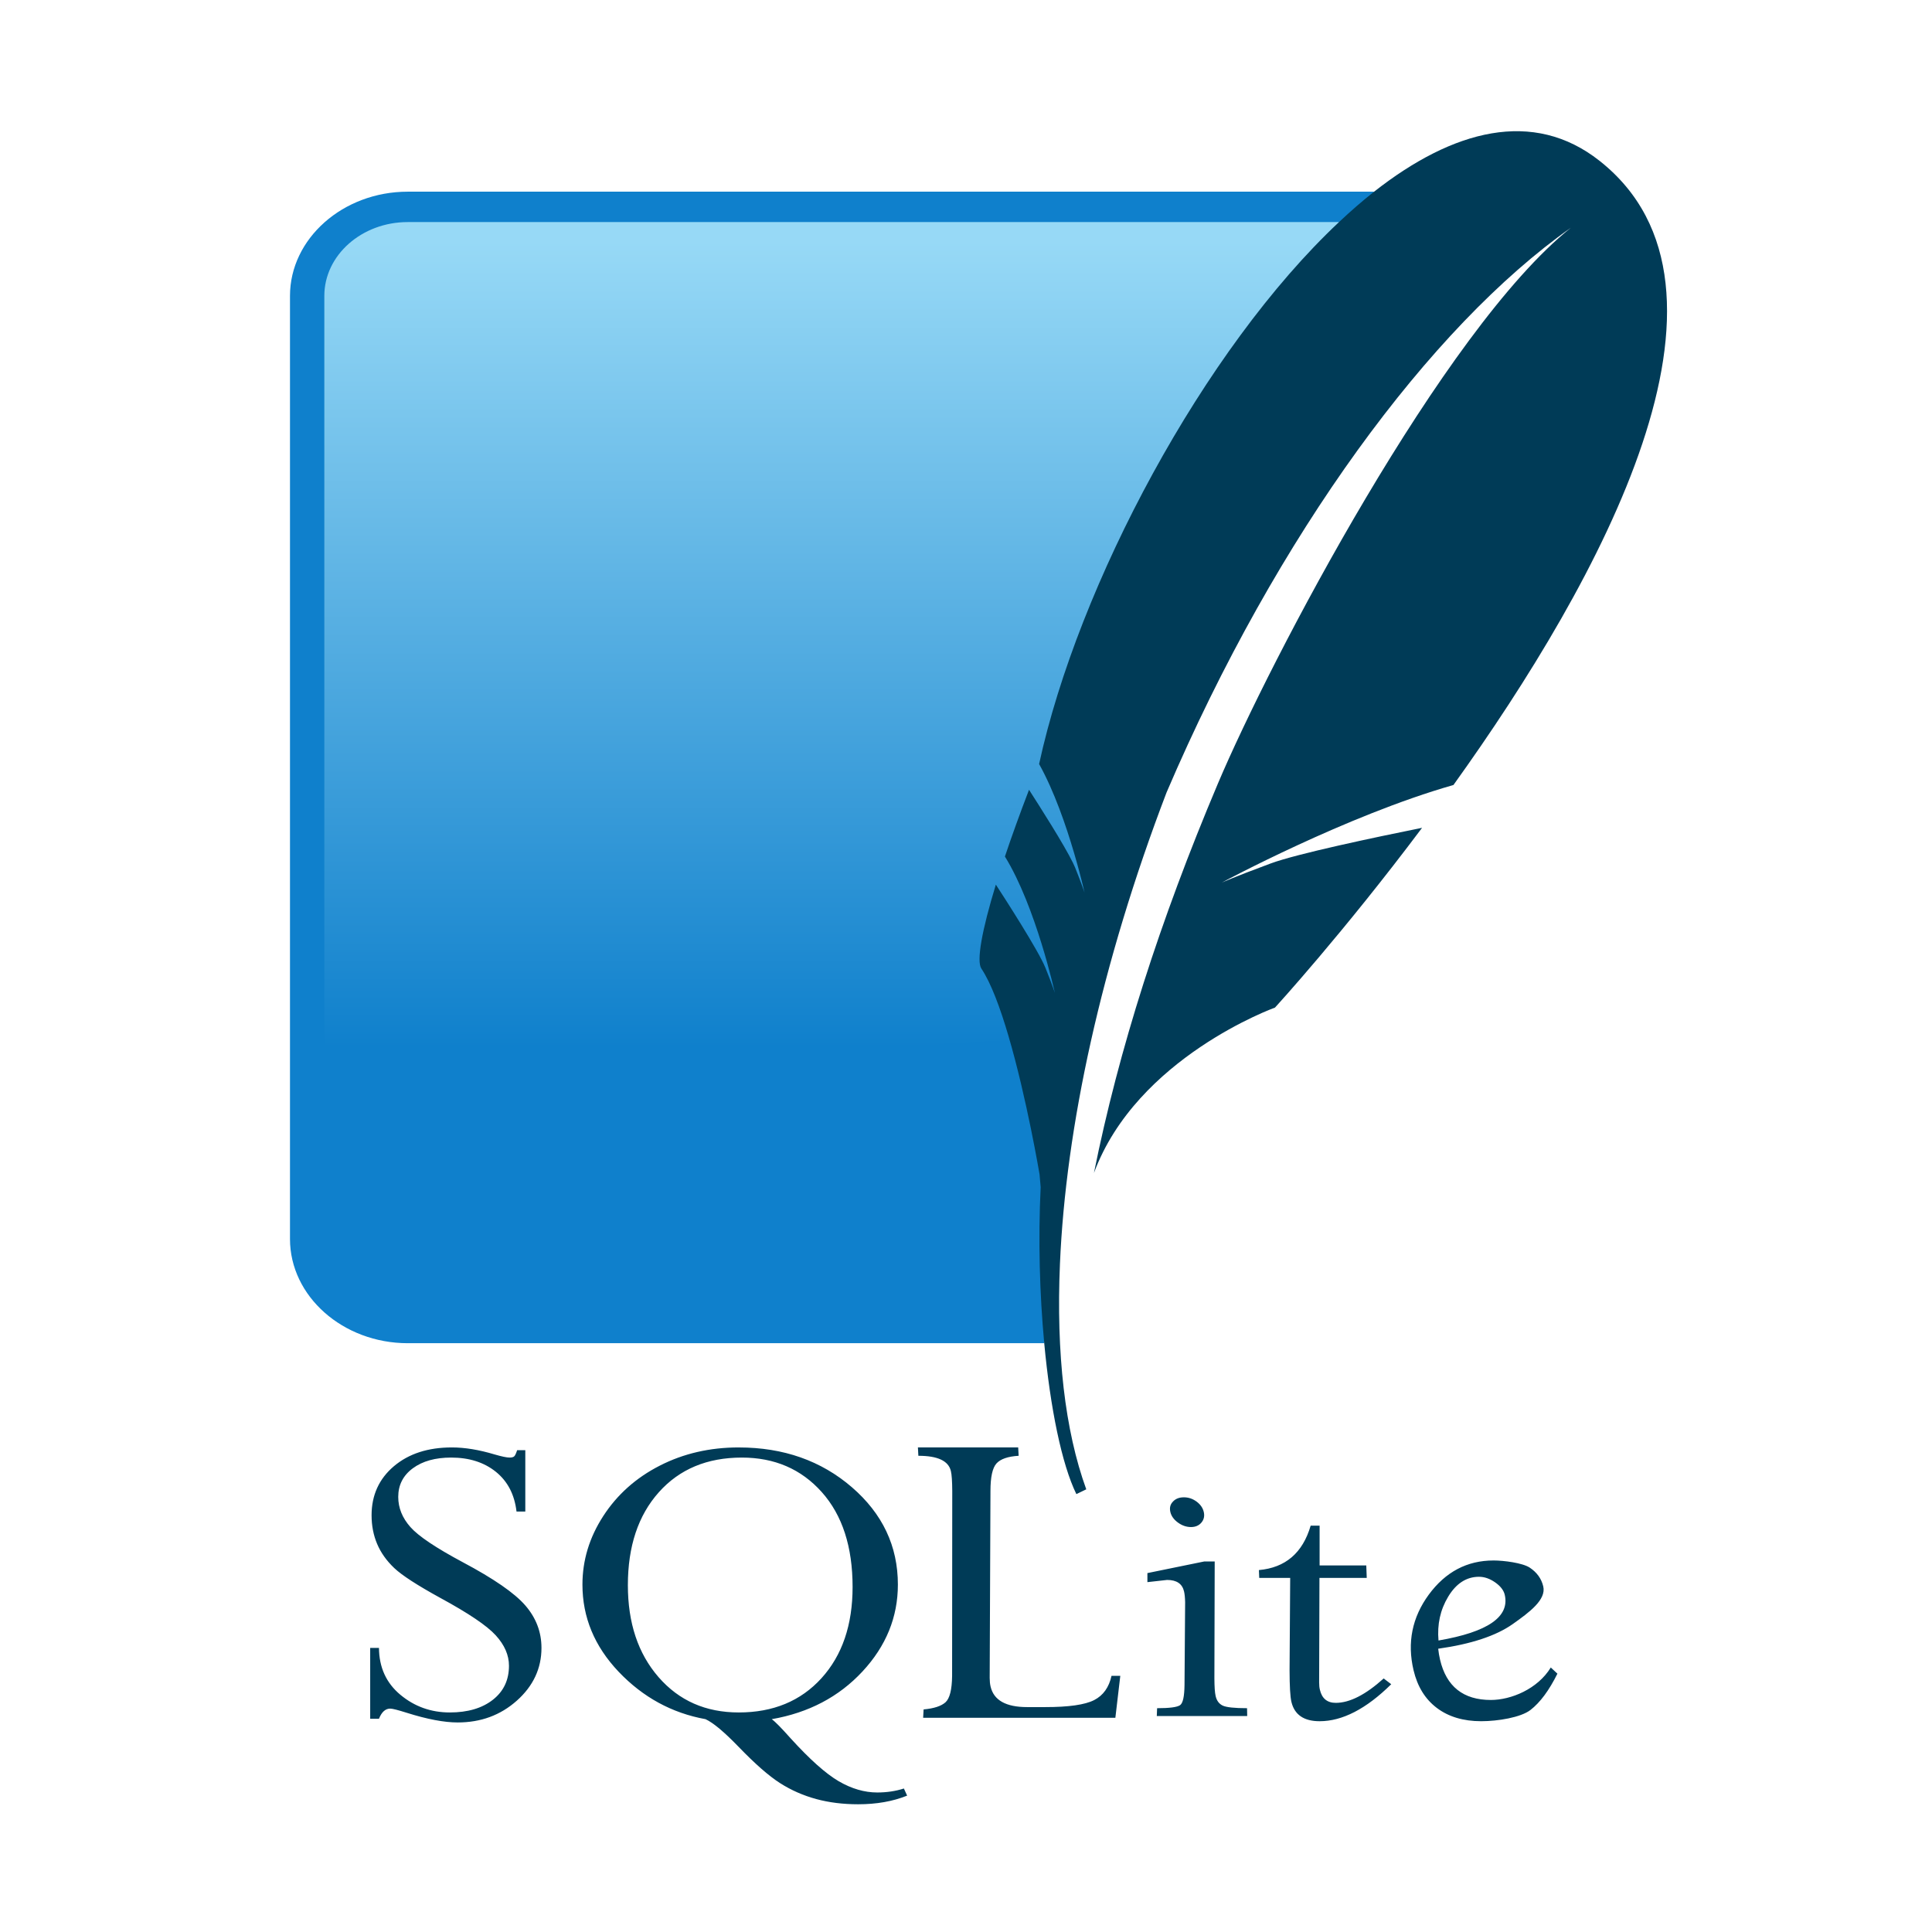
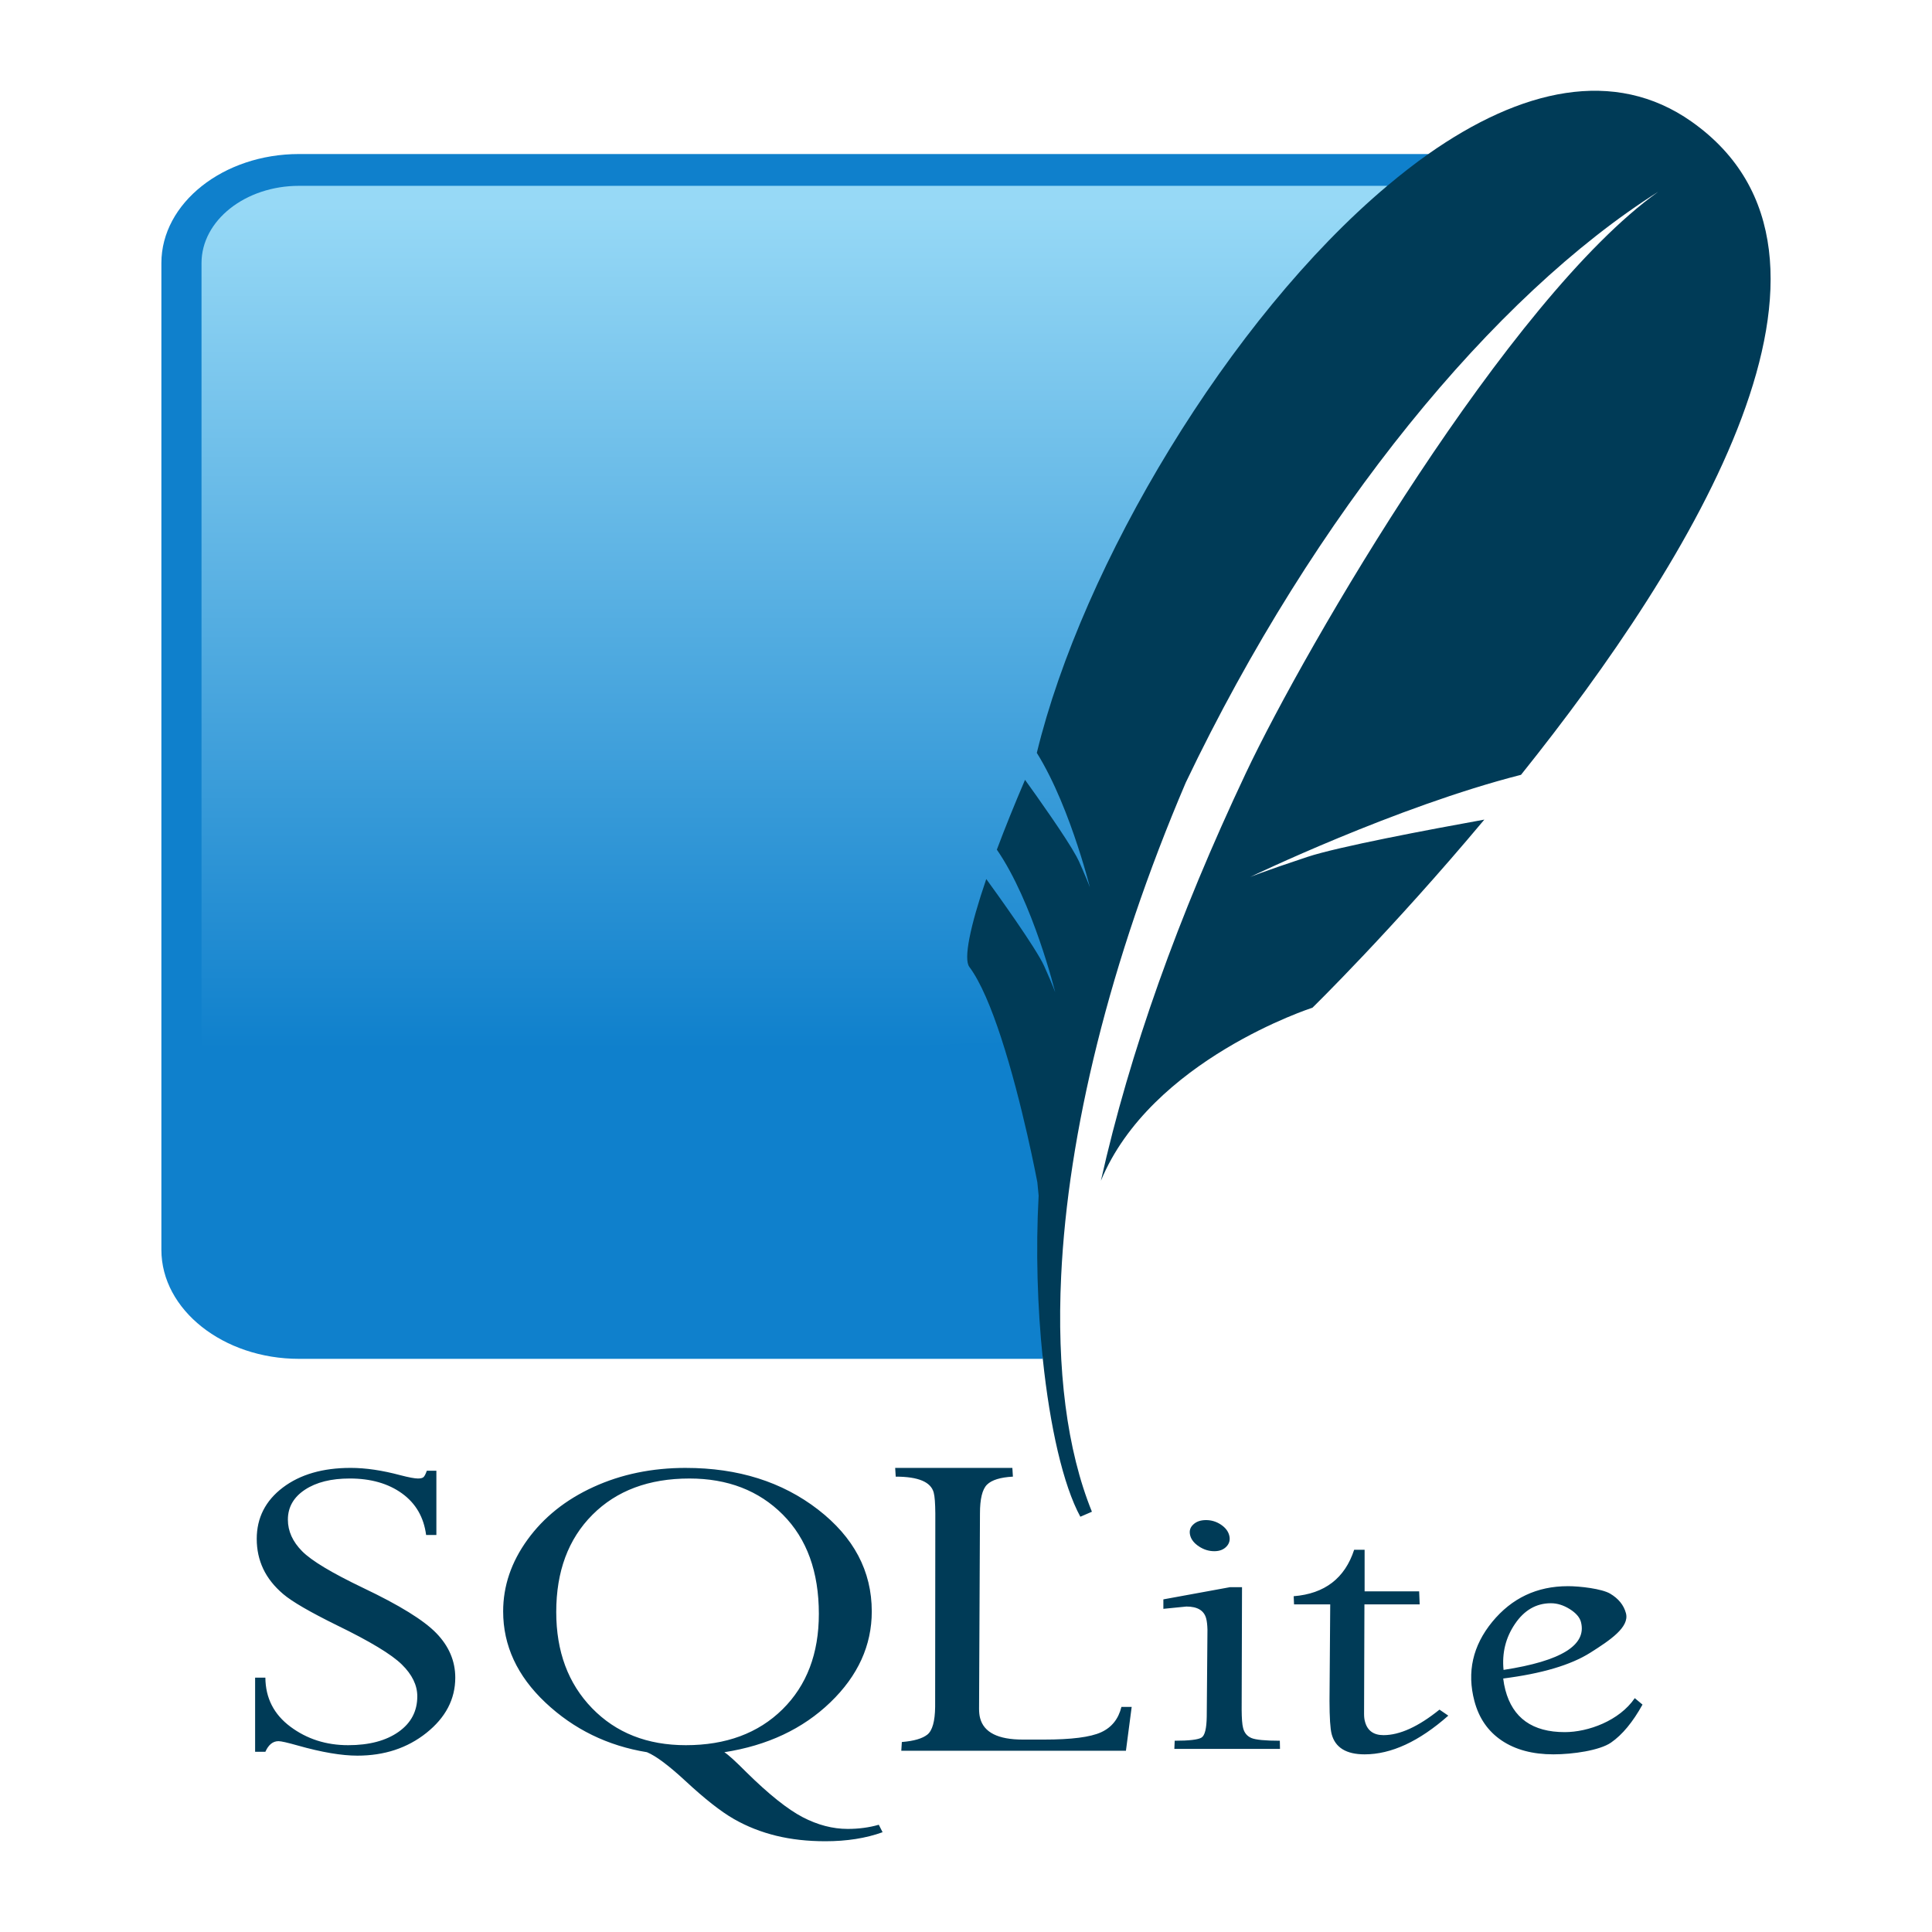
- <svg xmlns="http://www.w3.org/2000/svg" xmlns:xlink="http://www.w3.org/1999/xlink" version="1.1" width="280" height="280" id="sqlite-logo" xml:space="preserve">
-   <defs id="defs2989">
+ <svg xmlns="http://www.w3.org/2000/svg" xmlns:xlink="http://www.w3.org/1999/xlink" width="128px" height="128px" viewBox="0 0 128 128" version="1.1" id="sqlite-logo">
+   <defs id="defs846">
+     <linearGradient x1="-15.615" y1="-9.108" x2="-6.741" y2="-9.108" id="linearGradient3168" xlink:href="#linearGradient3027" gradientUnits="userSpaceOnUse" gradientTransform="matrix(-5.025e-7,11.48634,-11.48634,-5.025e-7,-30.83964,401.5835)" spreadMethod="pad" />
    <linearGradient x1="0" y1="0" x2="1" y2="0" id="linearGradient3027" gradientUnits="userSpaceOnUse" gradientTransform="matrix(-4.02e-6,-91.8907,-91.8907,4.02e-6,85.8809,161.434)" spreadMethod="pad">
      <stop id="stop3029" style="stop-color:#97d9f6;stop-opacity:1" offset="0" />
      <stop id="stop3031" style="stop-color:#0f80cc;stop-opacity:1" offset="0.92" />
      <stop id="stop3033" style="stop-color:#0f80cc;stop-opacity:1" offset="1" />
    </linearGradient>
-     <linearGradient x1="-15.615" y1="-9.108" x2="-6.741" y2="-9.108" id="linearGradient5421" xlink:href="#linearGradient3027" gradientUnits="userSpaceOnUse" gradientTransform="matrix(-4.02e-7,-9.18907,-9.18907,4.02e-7,8.58809,16.1434)" spreadMethod="pad" />
-     <linearGradient x1="-15.615" y1="-9.108" x2="-6.741" y2="-9.108" id="linearGradient2995" xlink:href="#linearGradient3027" gradientUnits="userSpaceOnUse" gradientTransform="matrix(-5.025e-7,11.48634,-11.48634,-5.025e-7,-30.83964,401.5835)" spreadMethod="pad" />
-     <linearGradient x1="-15.615" y1="-9.108" x2="-6.741" y2="-9.108" id="linearGradient3168" xlink:href="#linearGradient3027" gradientUnits="userSpaceOnUse" gradientTransform="matrix(-5.025e-7,11.48634,-11.48634,-5.025e-7,-30.83964,401.5835)" spreadMethod="pad" />
  </defs>
-   <path d="m 65.482,209.773 c -3.445,0 -6.246,0.907 -8.393,2.721 -2.147,1.815 -3.237,4.194 -3.237,7.11 0,1.511 0.271,2.888 0.804,4.151 0.533,1.265 1.363,2.437 2.478,3.495 1.115,1.06 3.347,2.499 6.674,4.329 4.082,2.217 6.754,4.017 8.036,5.422 1.283,1.404 1.92,2.875 1.92,4.409 0,2.054 -0.76,3.693 -2.322,4.925 -1.564,1.233 -3.656,1.847 -6.25,1.847 -2.736,0 -5.119,-0.858 -7.166,-2.562 -2.047,-1.706 -3.08,-3.963 -3.103,-6.792 l -1.272,0 0,10.267 1.272,0 c 0.388,-0.972 0.926,-1.47 1.63,-1.47 0.338,0 1.131,0.208 2.366,0.596 3.005,0.951 5.472,1.41 7.411,1.41 3.342,0 6.195,-1.041 8.572,-3.158 2.373,-2.115 3.572,-4.667 3.572,-7.646 0,-2.31 -0.791,-4.365 -2.344,-6.156 -1.553,-1.794 -4.573,-3.88 -9.085,-6.276 -3.883,-2.076 -6.404,-3.766 -7.567,-5.084 -1.165,-1.316 -1.763,-2.772 -1.763,-4.369 0,-1.728 0.713,-3.116 2.121,-4.151 1.407,-1.036 3.251,-1.549 5.558,-1.549 2.597,0 4.761,0.686 6.474,2.065 1.711,1.382 2.7,3.298 2.991,5.759 l 1.272,0 0,-8.897 -1.183,0 c -0.145,0.454 -0.279,0.744 -0.402,0.874 -0.12,0.129 -0.35,0.199 -0.692,0.199 -0.412,0 -1.146,-0.154 -2.188,-0.457 -2.232,-0.669 -4.29,-1.013 -6.183,-1.013 z m 41.587,0 c -4.198,0 -8.008,0.88 -11.451,2.641 -3.448,1.758 -6.178,4.199 -8.192,7.308 -2.013,3.109 -3.014,6.411 -3.014,9.93 0,4.727 1.739,8.939 5.246,12.631 3.508,3.689 7.712,5.988 12.59,6.871 1.115,0.517 2.711,1.852 4.799,4.012 2.354,2.438 4.345,4.196 5.982,5.243 1.636,1.048 3.402,1.815 5.268,2.324 1.868,0.506 3.888,0.755 6.072,0.755 2.645,0 5.013,-0.409 7.099,-1.251 l -0.469,-1.033 c -1.211,0.389 -2.502,0.576 -3.862,0.576 -1.846,0 -3.711,-0.541 -5.581,-1.628 -1.867,-1.09 -4.202,-3.169 -6.987,-6.236 -1.309,-1.47 -2.213,-2.397 -2.723,-2.76 5.337,-0.927 9.725,-3.228 13.148,-6.911 3.422,-3.681 5.134,-7.882 5.134,-12.591 0,-5.591 -2.236,-10.289 -6.674,-14.12 -4.442,-3.831 -9.905,-5.759 -16.385,-5.759 z m 25.961,0 0.067,1.211 c 2.795,0 4.36,0.732 4.71,2.204 0.13,0.527 0.19,1.499 0.201,2.899 l -0.022,26.79 c -0.023,2.001 -0.344,3.278 -0.96,3.833 -0.617,0.55 -1.66,0.895 -3.17,1.033 l -0.067,1.211 27.858,0 0.714,-6.077 -1.272,0 c -0.363,1.655 -1.196,2.841 -2.522,3.515 -1.33,0.679 -3.681,1.013 -7.076,1.013 l -2.634,0 c -3.055,0 -4.823,-0.983 -5.29,-2.959 -0.096,-0.391 -0.129,-0.81 -0.134,-1.271 l 0.112,-27.088 c -7.2e-4,-1.998 0.283,-3.336 0.871,-3.992 0.594,-0.653 1.664,-1.018 3.214,-1.112 l -0.067,-1.211 -14.532,0 z m -25.515,1.47 c 4.734,0 8.6,1.659 11.585,5.005 2.985,3.347 4.464,7.934 4.464,13.743 0,5.504 -1.501,9.911 -4.509,13.226 -3.008,3.314 -7.012,4.965 -11.987,4.965 -4.78,0 -8.656,-1.702 -11.63,-5.124 -2.972,-3.421 -4.442,-7.863 -4.442,-13.326 0,-5.613 1.488,-10.106 4.487,-13.465 2.997,-3.355 7.009,-5.024 12.032,-5.024 z m 64.065,5.759 c -0.679,0 -1.197,0.204 -1.585,0.616 -0.396,0.41 -0.518,0.906 -0.379,1.509 0.134,0.585 0.504,1.098 1.094,1.529 0.586,0.431 1.218,0.655 1.897,0.655 0.657,0 1.158,-0.224 1.518,-0.655 0.36,-0.432 0.47,-0.944 0.335,-1.529 -0.138,-0.603 -0.496,-1.099 -1.049,-1.509 -0.559,-0.411 -1.173,-0.616 -1.83,-0.616 z m 18.371,4.111 c -1.155,3.951 -3.657,6.09 -7.5,6.434 l 0.045,1.132 4.487,0 -0.089,13.385 c 0.007,2.288 0.086,3.812 0.268,4.588 0.442,1.857 1.805,2.8 4.085,2.8 3.299,0 6.76,-1.788 10.38,-5.362 l -1.094,-0.834 c -2.614,2.354 -4.924,3.535 -6.942,3.535 -1.24,0 -2.009,-0.635 -2.299,-1.887 -0.08,-0.304 -0.112,-0.659 -0.112,-1.072 l 0.045,-15.153 6.853,0 -0.067,-1.807 -6.764,0 0,-5.759 -1.295,0 z m 26.497,5.044 c -3.833,0 -6.951,1.655 -9.375,4.945 -2.412,3.295 -3.158,6.946 -2.21,10.962 0.558,2.353 1.67,4.176 3.371,5.461 1.698,1.285 3.853,1.926 6.429,1.926 2.398,0 5.738,-0.54 7.143,-1.628 1.409,-1.088 2.707,-2.85 3.906,-5.263 l -0.96,-0.894 c -1.913,3.131 -5.773,4.707 -8.683,4.707 -4.002,0 -6.453,-1.953 -7.366,-5.839 -0.119,-0.496 -0.207,-1.029 -0.268,-1.589 4.761,-0.671 8.369,-1.858 10.804,-3.575 2.433,-1.718 4.876,-3.538 4.42,-5.461 -0.271,-1.143 -0.938,-2.041 -1.964,-2.721 -1.039,-0.679 -3.738,-1.033 -5.246,-1.033 z m -41.899,0.139 -8.259,1.688 0,1.311 2.857,-0.318 c 1.384,0 2.198,0.558 2.455,1.668 0.087,0.372 0.141,0.894 0.156,1.549 l -0.089,12.015 c -0.023,1.663 -0.23,2.629 -0.647,2.919 -0.421,0.291 -1.53,0.437 -3.326,0.437 l -0.045,1.132 13.103,0 -0.022,-1.132 c -1.821,0 -3.001,-0.128 -3.527,-0.377 -0.517,-0.248 -0.873,-0.699 -1.027,-1.39 -0.119,-0.498 -0.171,-1.356 -0.179,-2.542 l 0.045,-16.96 -1.496,0 z m 39.801,2.224 c 0.797,0 1.568,0.274 2.344,0.814 0.765,0.538 1.231,1.137 1.384,1.787 0.747,3.194 -2.436,5.403 -9.599,6.633 -0.204,-2.329 0.249,-4.444 1.406,-6.355 1.148,-1.91 2.644,-2.88 4.465,-2.88 z" id="SQLite" style="fill:#003b57;fill-opacity:1;fill-rule:nonzero;stroke:none" />
-   <g transform="matrix(1.407498,0,0,1.245543,27.95228,-241.7977)" id="g3163">
-     <path d="m 121.632,216.433 -99.506,0 c -6.669,0 -12.126,5.457 -12.126,12.126 l 0,109.737 c 0,6.668 5.457,12.125 12.126,12.125 l 65.537,0 C 86.919,317.811 98.054,254.527 121.632,216.433 z" id="solid-background" style="fill:#0f80cc;fill-opacity:1;fill-rule:nonzero;stroke:none" />
-     <path d="m 118.016,219.97 -95.891,0 c -4.735,0 -8.589,3.853 -8.589,8.589 l 0,101.73 c 21.717,-8.335 54.312,-15.527 76.85,-15.2 4.529,-23.681 17.839,-70.09 27.63,-95.119 z" id="gradient-background" style="fill:url(#linearGradient3168);fill-opacity:1;fill-rule:nonzero;stroke:none" />
-     <path d="m 144.841,212.841 c -6.815,-6.077 -15.066,-3.636 -23.21,3.591 -1.209,1.074 -2.415,2.265 -3.615,3.538 -13.931,14.779 -26.863,42.154 -30.88,63.06 1.565,3.174 2.788,7.224 3.592,10.318 0.206,0.794 0.393,1.539 0.541,2.172 0.354,1.5 0.544,2.473 0.544,2.473 0,0 -0.125,-0.473 -0.637,-1.959 -0.098,-0.285 -0.206,-0.596 -0.335,-0.963 -0.055,-0.151 -0.131,-0.335 -0.215,-0.531 -0.909,-2.112 -3.422,-6.571 -4.529,-8.512 -0.946,2.791 -1.782,5.402 -2.482,7.765 3.194,5.843 5.14,15.858 5.14,15.858 0,0 -0.169,-0.649 -0.971,-2.914 -0.713,-2.003 -4.261,-8.221 -5.102,-9.675 -1.438,5.309 -2.009,8.893 -1.494,9.765 1,1.691 1.953,4.608 2.79,7.835 1.89,7.269 3.204,16.117 3.204,16.117 0,0 0.043,0.586 0.114,1.489 -0.263,6.104 -0.105,12.433 0.367,18.153 0.626,7.572 1.805,14.077 3.308,17.558 l 1.02,-0.556 c -2.206,-6.859 -3.103,-15.848 -2.71,-26.214 0.594,-15.845 4.24,-34.954 10.977,-54.87 11.383,-30.065 27.175,-54.188 41.629,-65.707 -13.174,11.898 -31.004,50.409 -36.341,64.67 -5.976,15.97 -10.211,30.956 -12.764,45.315 4.404,-13.461 18.642,-19.247 18.642,-19.247 0,0 6.984,-8.613 15.145,-20.918 -4.889,1.115 -12.916,3.024 -15.605,4.154 -3.966,1.664 -5.035,2.231 -5.035,2.231 0,0 12.848,-7.824 23.87,-11.366 15.159,-23.875 31.674,-57.792 15.043,-72.629" id="feather" style="fill:#003b57;fill-opacity:1;fill-rule:nonzero;stroke:none" />
+   <g transform="matrix(0.9608942,0,0,1,2.502771,-3.3987425e-7)" id="layer1">
+     <g id="g1437" transform="matrix(0.5559629,0,0,0.4782969,26.19453,37.69367)">
+       <path style="fill:#003b57;fill-opacity:1;fill-rule:nonzero;stroke:none" id="SQLite" d="m -8.331,124.522 c -3.445,0 -6.246,0.907 -8.393,2.721 -2.147,1.815 -3.237,4.194 -3.237,7.11 0,1.511 0.271,2.888 0.804,4.151 0.533,1.265 1.363,2.437 2.478,3.495 1.115,1.06 3.347,2.499 6.674,4.329 4.082,2.217 6.754,4.017 8.036,5.422 1.283,1.404 1.92,2.875 1.92,4.409 0,2.054 -0.76,3.693 -2.322,4.925 -1.564,1.233 -3.656,1.847 -6.25,1.847 -2.736,0 -5.119,-0.858 -7.166,-2.562 -2.047,-1.706 -3.08,-3.963 -3.103,-6.792 h -1.272 v 10.267 h 1.272 c 0.388,-0.972 0.926,-1.47 1.63,-1.47 0.338,0 1.131,0.208 2.366,0.596 3.005,0.951 5.472,1.41 7.411,1.41 3.342,0 6.195,-1.041 8.572,-3.158 2.373,-2.115 3.572,-4.667 3.572,-7.646 0,-2.31 -0.791,-4.365 -2.344,-6.156 -1.553,-1.794 -4.573,-3.88 -9.085,-6.276 -3.883,-2.076 -6.404,-3.766 -7.567,-5.084 -1.165,-1.316 -1.763,-2.772 -1.763,-4.369 0,-1.728 0.713,-3.116 2.121,-4.151 1.407,-1.036 3.251,-1.549 5.558,-1.549 2.597,0 4.761,0.686 6.474,2.065 1.711,1.382 2.7,3.298 2.991,5.759 h 1.272 v -8.897 H 1.133 c -0.145,0.454 -0.279,0.744 -0.402,0.874 -0.12,0.13 -0.35,0.199 -0.692,0.199 -0.412,0 -1.146,-0.154 -2.188,-0.457 -2.232,-0.669 -4.29,-1.013 -6.183,-1.013 z m 41.587,0 c -4.198,0 -8.008,0.88 -11.451,2.641 -3.448,1.758 -6.178,4.199 -8.192,7.308 -2.013,3.109 -3.014,6.411 -3.014,9.93 0,4.728 1.739,8.939 5.246,12.631 3.508,3.689 7.712,5.988 12.59,6.871 1.115,0.517 2.711,1.852 4.799,4.012 2.354,2.438 4.345,4.196 5.982,5.243 1.636,1.048 3.402,1.815 5.268,2.324 1.868,0.506 3.888,0.755 6.072,0.755 2.645,0 5.013,-0.409 7.099,-1.251 L 57.185,173.953 c -1.211,0.389 -2.502,0.576 -3.862,0.576 -1.846,0 -3.711,-0.541 -5.581,-1.628 -1.867,-1.09 -4.202,-3.169 -6.987,-6.236 -1.309,-1.47 -2.213,-2.397 -2.723,-2.76 5.337,-0.927 9.725,-3.228 13.148,-6.911 3.422,-3.681 5.134,-7.882 5.134,-12.591 0,-5.591 -2.236,-10.289 -6.674,-14.12 -4.442,-3.831 -9.905,-5.759 -16.385,-5.759 z m 25.961,0 0.067,1.211 c 2.795,0 4.36,0.732 4.71,2.204 0.13,0.527 0.19,1.499 0.201,2.899 l -0.022,26.79 c -0.023,2.001 -0.344,3.278 -0.96,3.833 -0.617,0.55 -1.66,0.895 -3.17,1.033 l -0.067,1.211 h 27.858 l 0.714,-6.077 h -1.272 c -0.363,1.655 -1.196,2.841 -2.522,3.515 -1.33,0.679 -3.681,1.013 -7.076,1.013 h -2.634 c -3.055,0 -4.823,-0.983 -5.29,-2.959 -0.096,-0.391 -0.129,-0.81 -0.134,-1.271 l 0.112,-27.088 c -7.2e-4,-1.998 0.283,-3.336 0.871,-3.992 0.594,-0.653 1.664,-1.018 3.214,-1.112 l -0.067,-1.211 h -14.532 z m -25.515,1.47 c 4.734,0 8.6,1.659 11.585,5.005 2.985,3.347 4.464,7.934 4.464,13.743 0,5.504 -1.501,9.911 -4.509,13.226 -3.008,3.314 -7.012,4.965 -11.987,4.965 -4.78,0 -8.656,-1.702 -11.63,-5.124 -2.972,-3.421 -4.442,-7.863 -4.442,-13.326 0,-5.613 1.488,-10.106 4.487,-13.465 2.997,-3.355 7.009,-5.024 12.032,-5.024 z m 64.065,5.759 c -0.679,0 -1.197,0.204 -1.585,0.616 -0.396,0.41 -0.518,0.906 -0.379,1.509 0.134,0.585 0.504,1.098 1.094,1.529 0.586,0.431 1.218,0.655 1.897,0.655 0.657,0 1.158,-0.224 1.518,-0.655 0.36,-0.432 0.47,-0.944 0.335,-1.529 -0.138,-0.603 -0.496,-1.099 -1.049,-1.509 -0.559,-0.411 -1.173,-0.616 -1.83,-0.616 z m 18.371,4.111 c -1.155,3.951 -3.657,6.09 -7.5,6.434 l 0.045,1.132 h 4.487 l -0.089,13.385 c 0.007,2.288 0.086,3.812 0.268,4.588 0.442,1.857 1.805,2.8 4.085,2.8 3.299,0 6.76,-1.788 10.38,-5.362 l -1.094,-0.834 c -2.614,2.354 -4.924,3.535 -6.942,3.535 -1.24,0 -2.009,-0.635 -2.299,-1.887 -0.08,-0.304 -0.112,-0.659 -0.112,-1.072 l 0.045,-15.153 h 6.853 l -0.067,-1.807 h -6.764 v -5.759 h -1.295 z m 26.497,5.044 c -3.833,0 -6.951,1.655 -9.375,4.945 -2.412,3.295 -3.158,6.946 -2.21,10.962 0.558,2.353 1.67,4.176 3.371,5.461 1.698,1.285 3.853,1.926 6.429,1.926 2.398,0 5.738,-0.54 7.143,-1.628 1.409,-1.088 2.707,-2.85 3.906,-5.263 l -0.96,-0.894 c -1.913,3.131 -5.773,4.707 -8.683,4.707 -4.002,0 -6.453,-1.953 -7.366,-5.839 -0.119,-0.496 -0.207,-1.029 -0.268,-1.589 4.761,-0.671 8.369,-1.858 10.804,-3.575 2.433,-1.718 4.876,-3.538 4.42,-5.461 -0.271,-1.143 -0.938,-2.041 -1.964,-2.721 -1.039,-0.679 -3.738,-1.033 -5.246,-1.033 z m -41.899,0.139 -8.259,1.688 v 1.311 l 2.857,-0.318 c 1.384,0 2.198,0.558 2.455,1.668 0.087,0.372 0.141,0.894 0.156,1.549 l -0.089,12.015 c -0.023,1.663 -0.23,2.629 -0.647,2.919 -0.421,0.291 -1.53,0.437 -3.326,0.437 l -0.045,1.132 h 13.103 l -0.022,-1.132 c -1.821,0 -3.001,-0.128 -3.527,-0.377 -0.517,-0.248 -0.873,-0.699 -1.027,-1.39 -0.119,-0.498 -0.171,-1.356 -0.179,-2.542 l 0.045,-16.96 h -1.496 z m 39.801,2.224 c 0.797,0 1.568,0.274 2.344,0.814 0.765,0.538 1.231,1.137 1.384,1.787 0.747,3.194 -2.436,5.403 -9.599,6.633 -0.204,-2.329 0.249,-4.444 1.406,-6.355 1.148,-1.91 2.644,-2.88 4.465,-2.88 z" />
+       <g id="g3163" transform="matrix(1.407498,0,0,1.245543,-45.86129,-327.0487)">
+         <path style="fill:#0f80cc;fill-opacity:1;fill-rule:nonzero;stroke:none" id="solid-background" d="m 121.632,216.433 h -99.506 c -6.669,0 -12.126,5.457 -12.126,12.126 v 109.737 c 0,6.668 5.457,12.125 12.126,12.125 H 87.663 C 86.919,317.811 98.054,254.527 121.632,216.433 Z" />
+         <path style="fill:url(#linearGradient3168);fill-opacity:1;fill-rule:nonzero;stroke:none" id="gradient-background" d="m 118.016,219.97 h -95.891 c -4.735,0 -8.589,3.853 -8.589,8.589 v 101.73 c 21.717,-8.335 54.312,-15.527 76.85,-15.2 4.529,-23.681 17.839,-70.09 27.63,-95.119 z" />
+         <path style="fill:#003b57;fill-opacity:1;fill-rule:nonzero;stroke:none" id="feather" d="m 144.841,212.841 c -6.815,-6.077 -15.066,-3.636 -23.21,3.591 -1.209,1.074 -2.415,2.265 -3.615,3.538 -13.931,14.779 -26.863,42.154 -30.88,63.06 1.565,3.174 2.788,7.224 3.592,10.318 0.206,0.794 0.393,1.539 0.541,2.172 0.354,1.5 0.544,2.473 0.544,2.473 0,0 -0.125,-0.473 -0.637,-1.959 -0.098,-0.285 -0.206,-0.596 -0.335,-0.963 -0.055,-0.151 -0.131,-0.335 -0.215,-0.531 -0.909,-2.112 -3.422,-6.571 -4.529,-8.512 -0.946,2.791 -1.782,5.402 -2.482,7.765 3.194,5.843 5.14,15.858 5.14,15.858 0,0 -0.169,-0.649 -0.971,-2.914 -0.713,-2.003 -4.261,-8.221 -5.102,-9.675 -1.438,5.309 -2.009,8.893 -1.494,9.765 1,1.691 1.953,4.608 2.79,7.835 1.89,7.269 3.204,16.117 3.204,16.117 0,0 0.043,0.586 0.114,1.489 -0.263,6.104 -0.105,12.433 0.367,18.153 0.626,7.572 1.805,14.077 3.308,17.558 l 1.02,-0.556 c -2.206,-6.859 -3.103,-15.848 -2.71,-26.214 0.594,-15.845 4.24,-34.954 10.977,-54.87 11.383,-30.065 27.175,-54.188 41.629,-65.707 -13.174,11.898 -31.004,50.409 -36.341,64.67 -5.976,15.97 -10.211,30.956 -12.764,45.315 4.404,-13.461 18.642,-19.247 18.642,-19.247 0,0 6.984,-8.613 15.145,-20.918 -4.889,1.115 -12.916,3.024 -15.605,4.154 -3.966,1.664 -5.035,2.231 -5.035,2.231 0,0 12.848,-7.824 23.87,-11.366 15.159,-23.875 31.674,-57.792 15.043,-72.629" />
+       </g>
+     </g>
  </g>
</svg>
